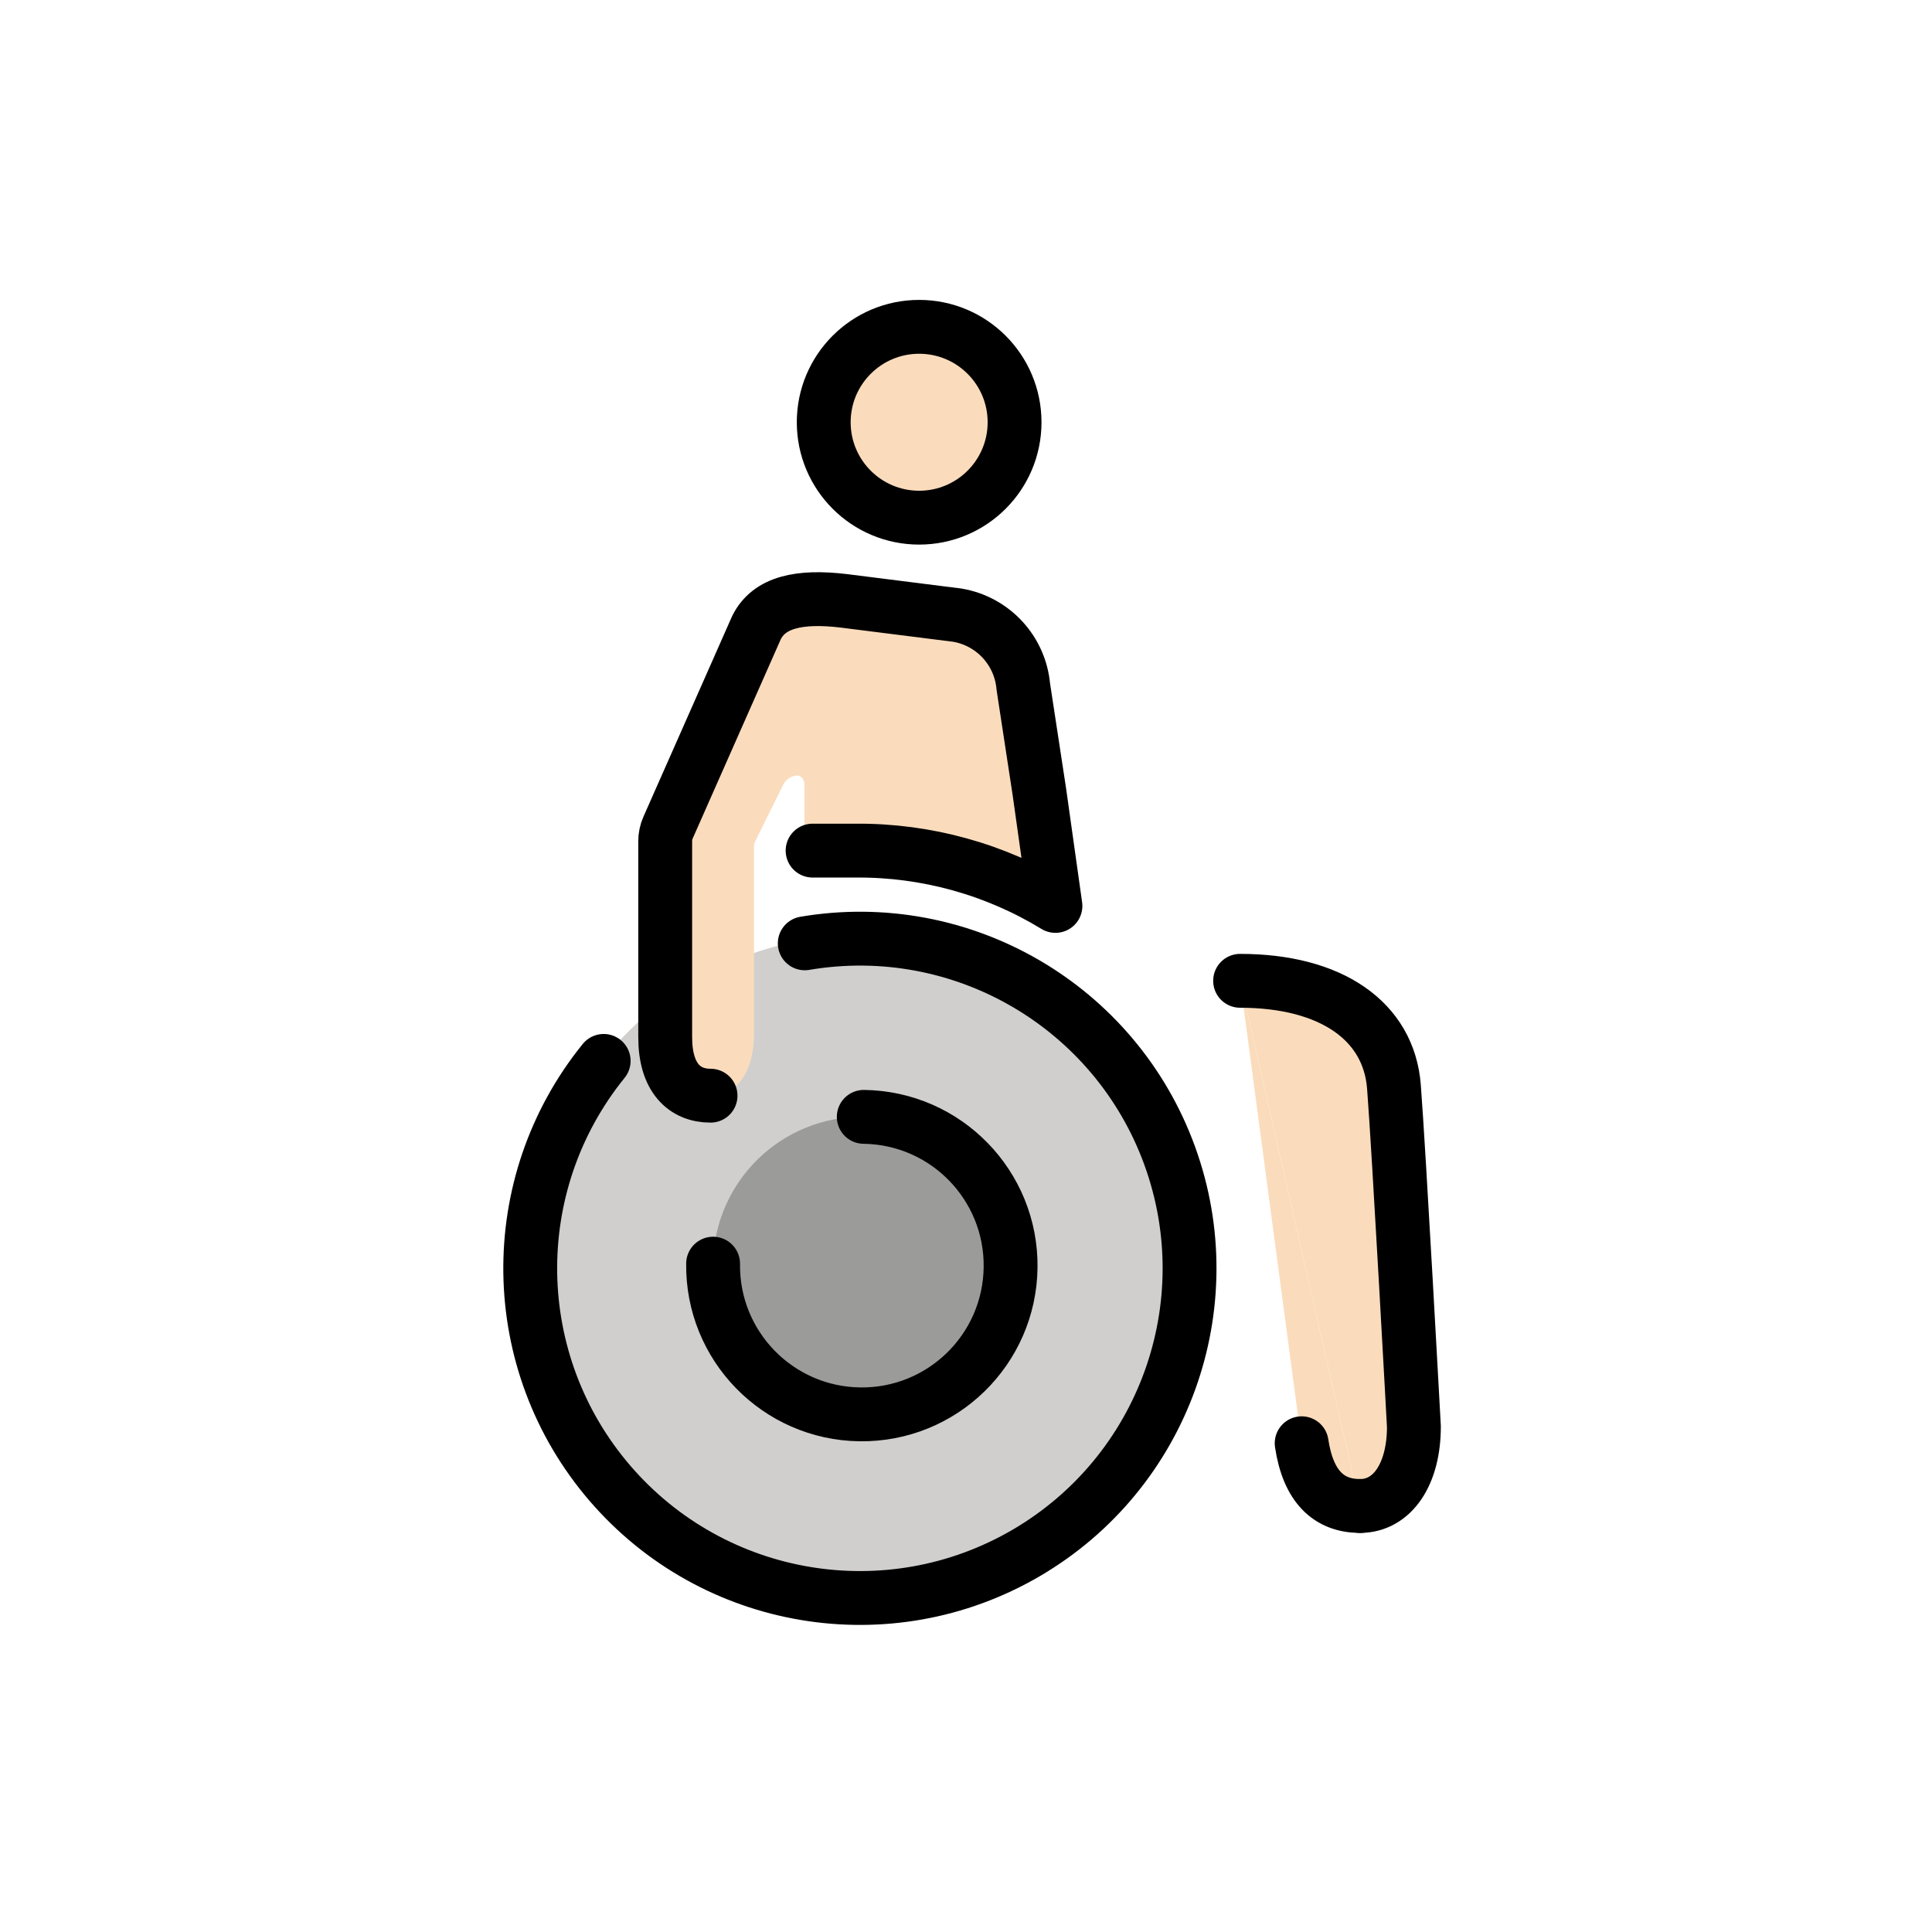
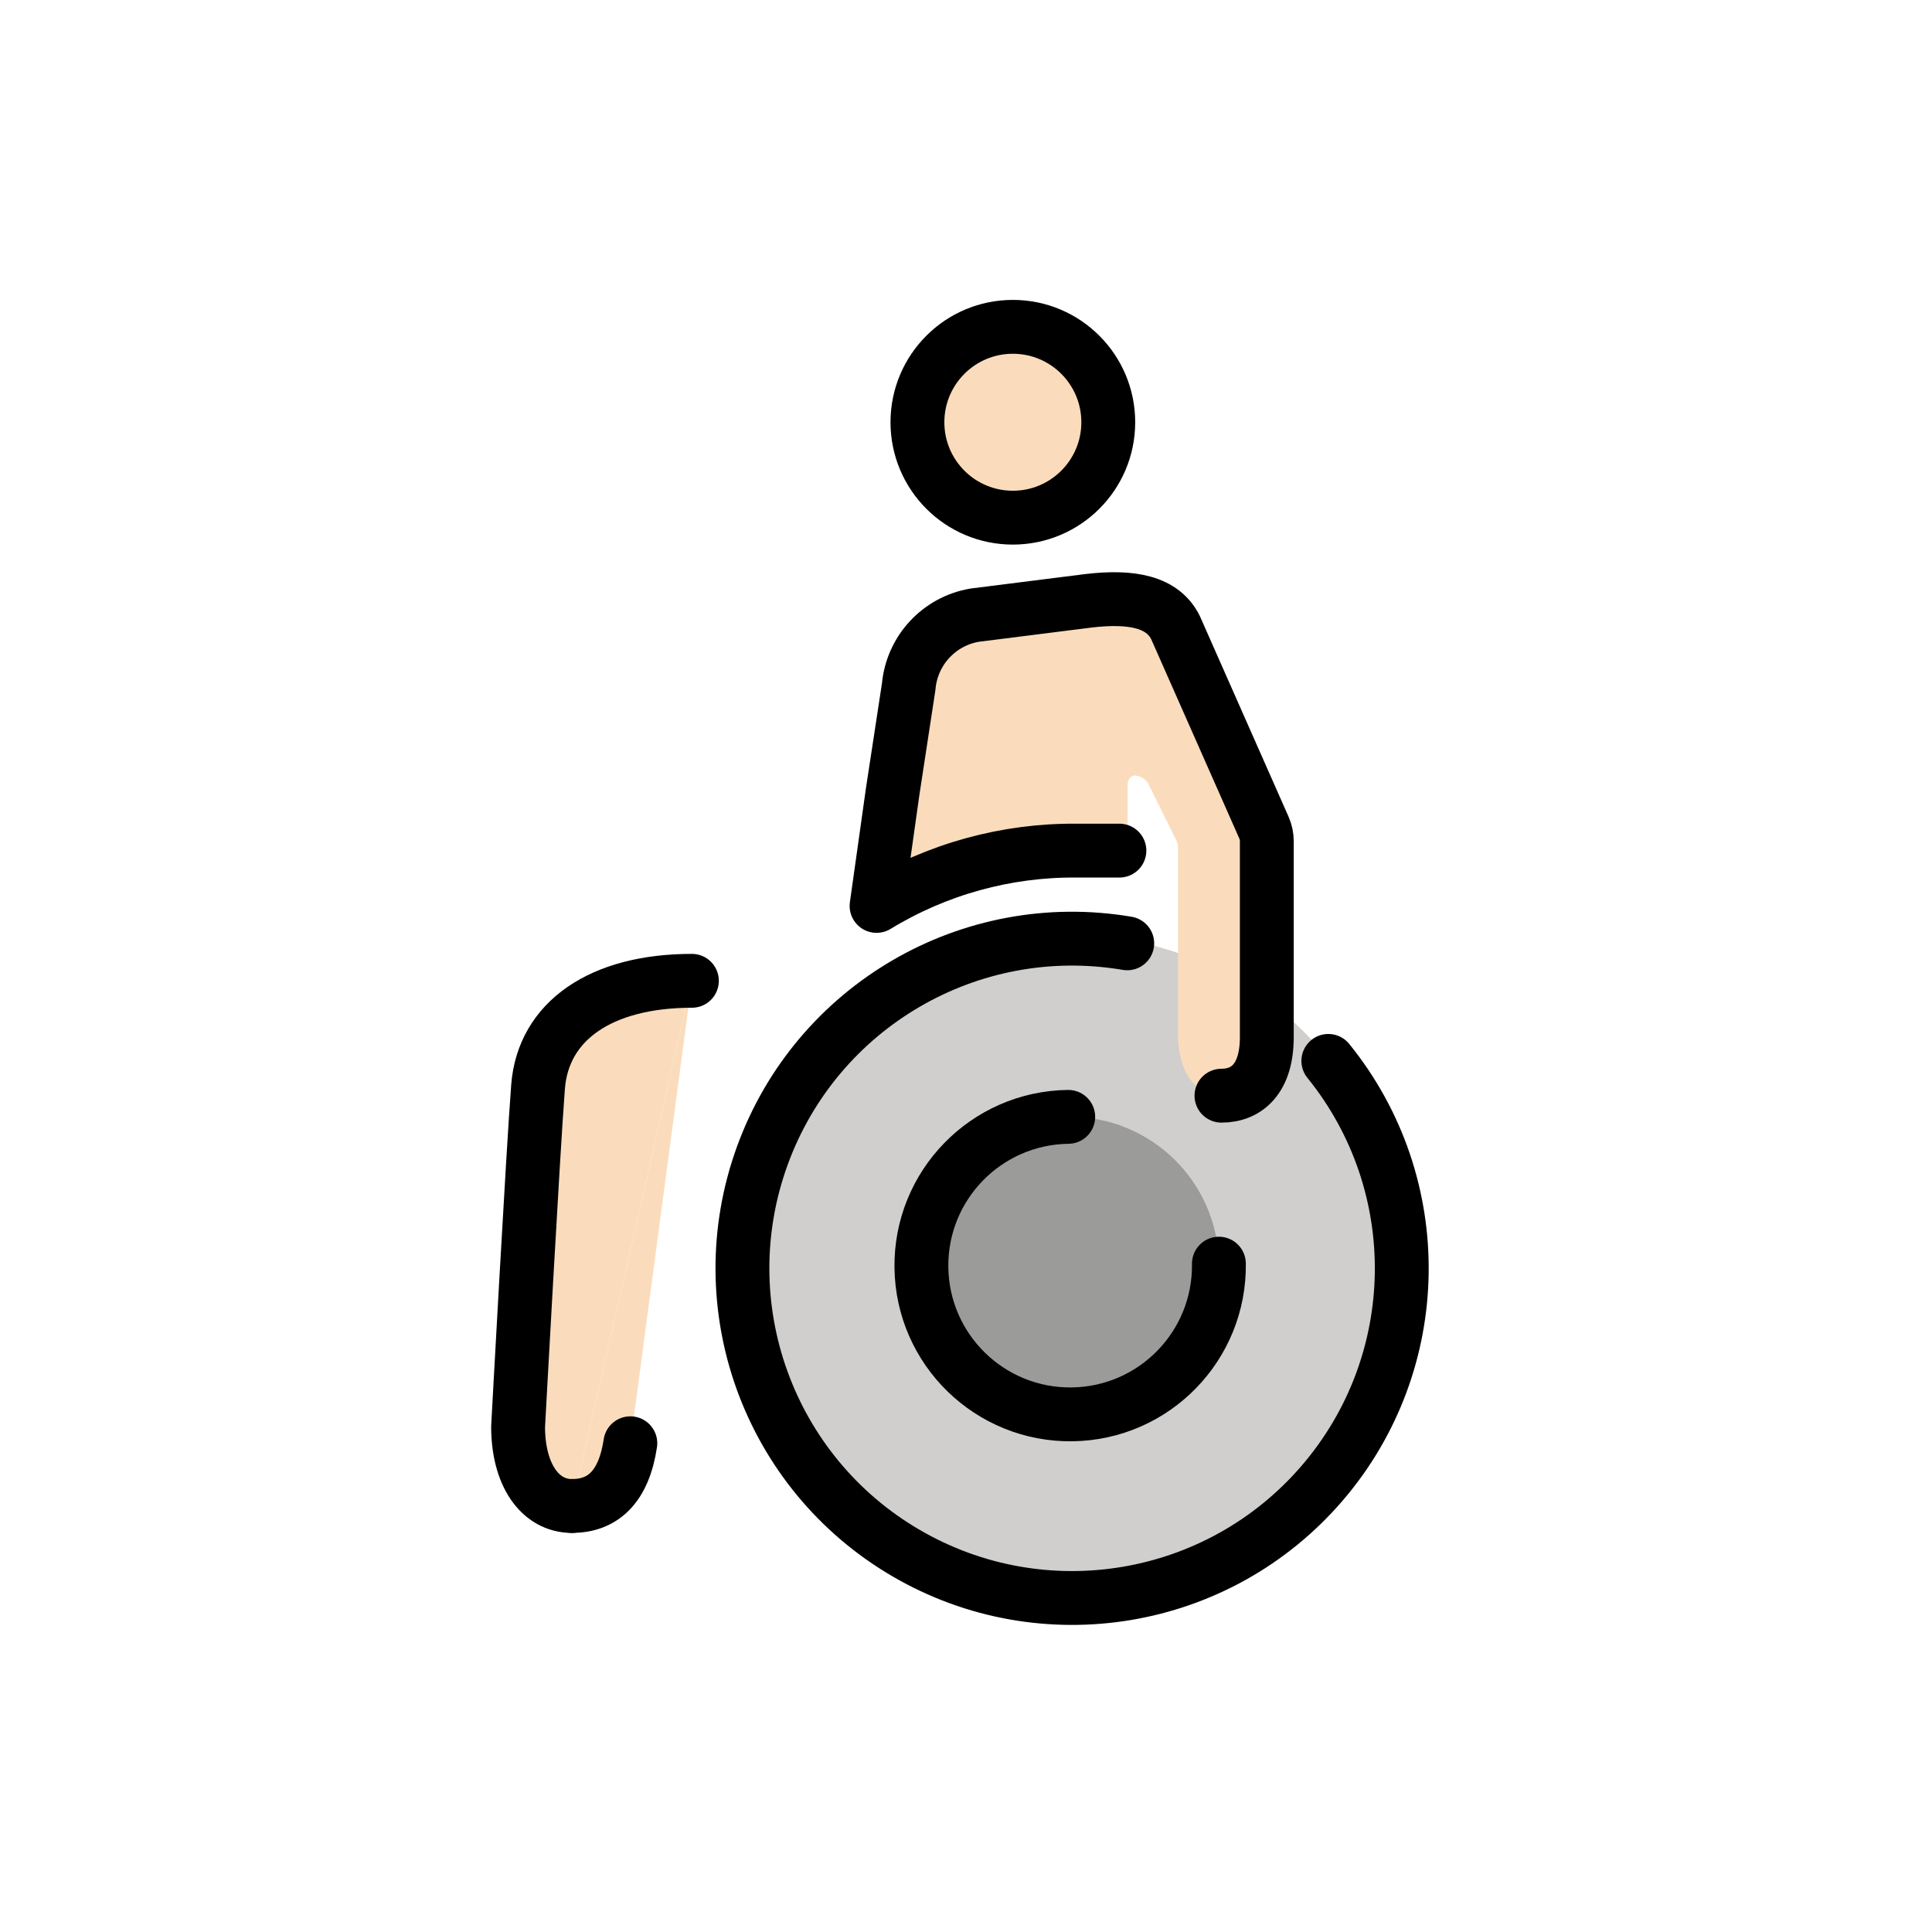
<svg xmlns="http://www.w3.org/2000/svg" id="emoji" viewBox="0 0 72 72">
  <g id="color">
-     <path fill="#d0cfce" d="M31.958,59.482A12.319,12.319,0,0,0,44.436,47.323h0a12.319,12.319,0,1,0-12.477,12.159" />
-     <path fill="#9b9b9a" d="M32.189,41.621a5.543,5.543,0,1,0,5.471,5.615A5.543,5.543,0,0,0,32.189,41.621Z" />
+     <path fill="#d0cfce" d="M40.042,59.482A12.319,12.319,0,0,1,27.564,47.323h0a12.319,12.319,0,1,1,12.477,12.159" />
+     <path fill="#9b9b9a" d="M39.811,41.621a5.543,5.543,0,1,1-5.471,5.615A5.543,5.543,0,0,1,39.811,41.621z" />
  </g>
  <g id="skin">
-     <path fill="#fadcbc" d="M28.098,31.564a.488.488,0,0,1,.05-.216l1.065-2.153a.644.644,0,0,1,.488-.295c.167,0,.277.157.277.351v1.961a.487.487,0,0,0,.487.487h1.421a14.076,14.076,0,0,1,6.59,1.579.487.487,0,0,0,.719-.49l-.462-3.282-.599-3.922a2.965,2.965,0,0,0-2.46-2.659L31.45,22.392c-1.662-.199-2.758.05-3.258.997l-2.377,4.41A6.758,6.758,0,0,0,24.79,31.977v6.678c0,1.523.728,2.178,1.69,2.178.998,0,1.618-.938,1.618-2.276Z" />
-     <circle cx="34.254" cy="15.736" r="3.556" fill="#fadcbc" />
-     <path fill="#fadcbc" d="M50.682,56.124c1.207,0,2.01-1.182,2.01-2.957,0,0-.554-10.219-.744-12.668s-2.342-3.947-5.733-3.947" />
-     <path fill="#fadcbc" d="M46.214,36.552l2.294,17.235c.244,1.631,1.028,2.337,2.173,2.337" />
+     <path fill="#fadcbc" d="M43.902,31.564a.488,.488,0,0,0-.05,-.216l-1.065,-2.153a.644,.644,0,0,0-.488,-.295c-.167,0-.277,.157-.277,.351v1.961a.487,.487,0,0,1-.487,.487h-1.421a14.076,14.076,0,0,0-6.59,1.579a.487,.487,0,0,1-.719,-.49l.462,-3.282l.599,-3.922a2.965,2.965,0,0,1,2.46,-2.659L40.55,22.392c1.662,-.199,2.758,.05,3.258,.997l2.377,4.41A6.758,6.758,0,0,1,47.21,31.977v6.678c0,1.523-.728,2.178-1.69,2.178c-.998,0-1.618,-.938-1.618,-2.276z" />
+     <circle cx="37.746" cy="15.736" r="3.556" fill="#fadcbc" />
+     <path fill="#fadcbc" d="M21.318,56.124c-1.207,0-2.01,-1.182-2.01,-2.957c0,0,.554,-10.219,.744,-12.668s2.342,-3.947,5.733,-3.947" />
+     <path fill="#fadcbc" d="M25.786,36.552l-2.294,17.235c-.244,1.631-1.028,2.337-2.173,2.337" />
  </g>
  <g id="line">
-     <path fill="none" stroke="#000" stroke-linecap="round" stroke-linejoin="round" stroke-width="2.007" d="M48.509,53.786c.244,1.631,1.028,2.337,2.173,2.337" />
+     <path fill="none" stroke="#000" stroke-linecap="round" stroke-linejoin="round" stroke-width="2.007" d="M23.491,53.786c-.244,1.631-1.028,2.337-2.173,2.337" />
    <g>
-       <path fill="none" stroke="#000" stroke-linecap="round" stroke-linejoin="round" stroke-width="2.007" d="M50.682,56.124c1.207,0,2.01-1.182,2.01-2.957,0,0-.554-10.219-.744-12.668s-2.342-3.947-5.733-3.947" />
-       <path fill="none" stroke="#000" stroke-linecap="round" stroke-linejoin="round" stroke-width="2.007" d="M26.575,47.093a5.544,5.544,0,1,0,5.615-5.471h0" />
-       <path fill="none" stroke="#000" stroke-linecap="round" stroke-linejoin="round" stroke-width="2.007" d="M30.283,31.7h1.604a14.075,14.075,0,0,1,7.446,2.061l-.599-4.255-.599-3.922a2.965,2.965,0,0,0-2.46-2.659L31.45,22.392c-1.662-.199-2.788.05-3.258.997l-3.296,7.455a1.246,1.246,0,0,0-.106.503v7.308c0,1.523.728,2.178,1.69,2.178" />
-       <circle cx="34.254" cy="15.736" r="3.556" fill="none" stroke="#000" stroke-linecap="round" stroke-linejoin="round" stroke-width="2.007" />
-       <path fill="none" stroke="#000" stroke-linecap="round" stroke-linejoin="round" stroke-width="2.007" d="M22.497,39.537a12.285,12.285,0,1,0,7.494-4.382" />
+       <path fill="none" stroke="#000" stroke-linecap="round" stroke-linejoin="round" stroke-width="2.007" d="M21.318,56.124c-1.207,0-2.01,-1.182-2.01,-2.957c0,0,.554,-10.219,.744,-12.668s2.342,-3.947,5.733,-3.947" />
+       <path fill="none" stroke="#000" stroke-linecap="round" stroke-linejoin="round" stroke-width="2.007" d="M45.425,47.093a5.544,5.544,0,1,1-5.615,-5.471h0" />
+       <path fill="none" stroke="#000" stroke-linecap="round" stroke-linejoin="round" stroke-width="2.007" d="M41.717,31.7h-1.604a14.075,14.075,0,0,0-7.446,2.061l.599,-4.255l.599,-3.922a2.965,2.965,0,0,1,2.46,-2.659L40.55,22.392c1.662,-.199,2.788,.05,3.258,.997l3.296,7.455a1.246,1.246,0,0,1,.106,.503v7.308c0,1.523-.728,2.178-1.69,2.178" />
+       <circle cx="37.746" cy="15.736" r="3.556" fill="none" stroke="#000" stroke-linecap="round" stroke-linejoin="round" stroke-width="2.007" />
+       <path fill="none" stroke="#000" stroke-linecap="round" stroke-linejoin="round" stroke-width="2.007" d="M49.503,39.537a12.285,12.285,0,1,1-7.494,-4.382" />
    </g>
  </g>
</svg>
